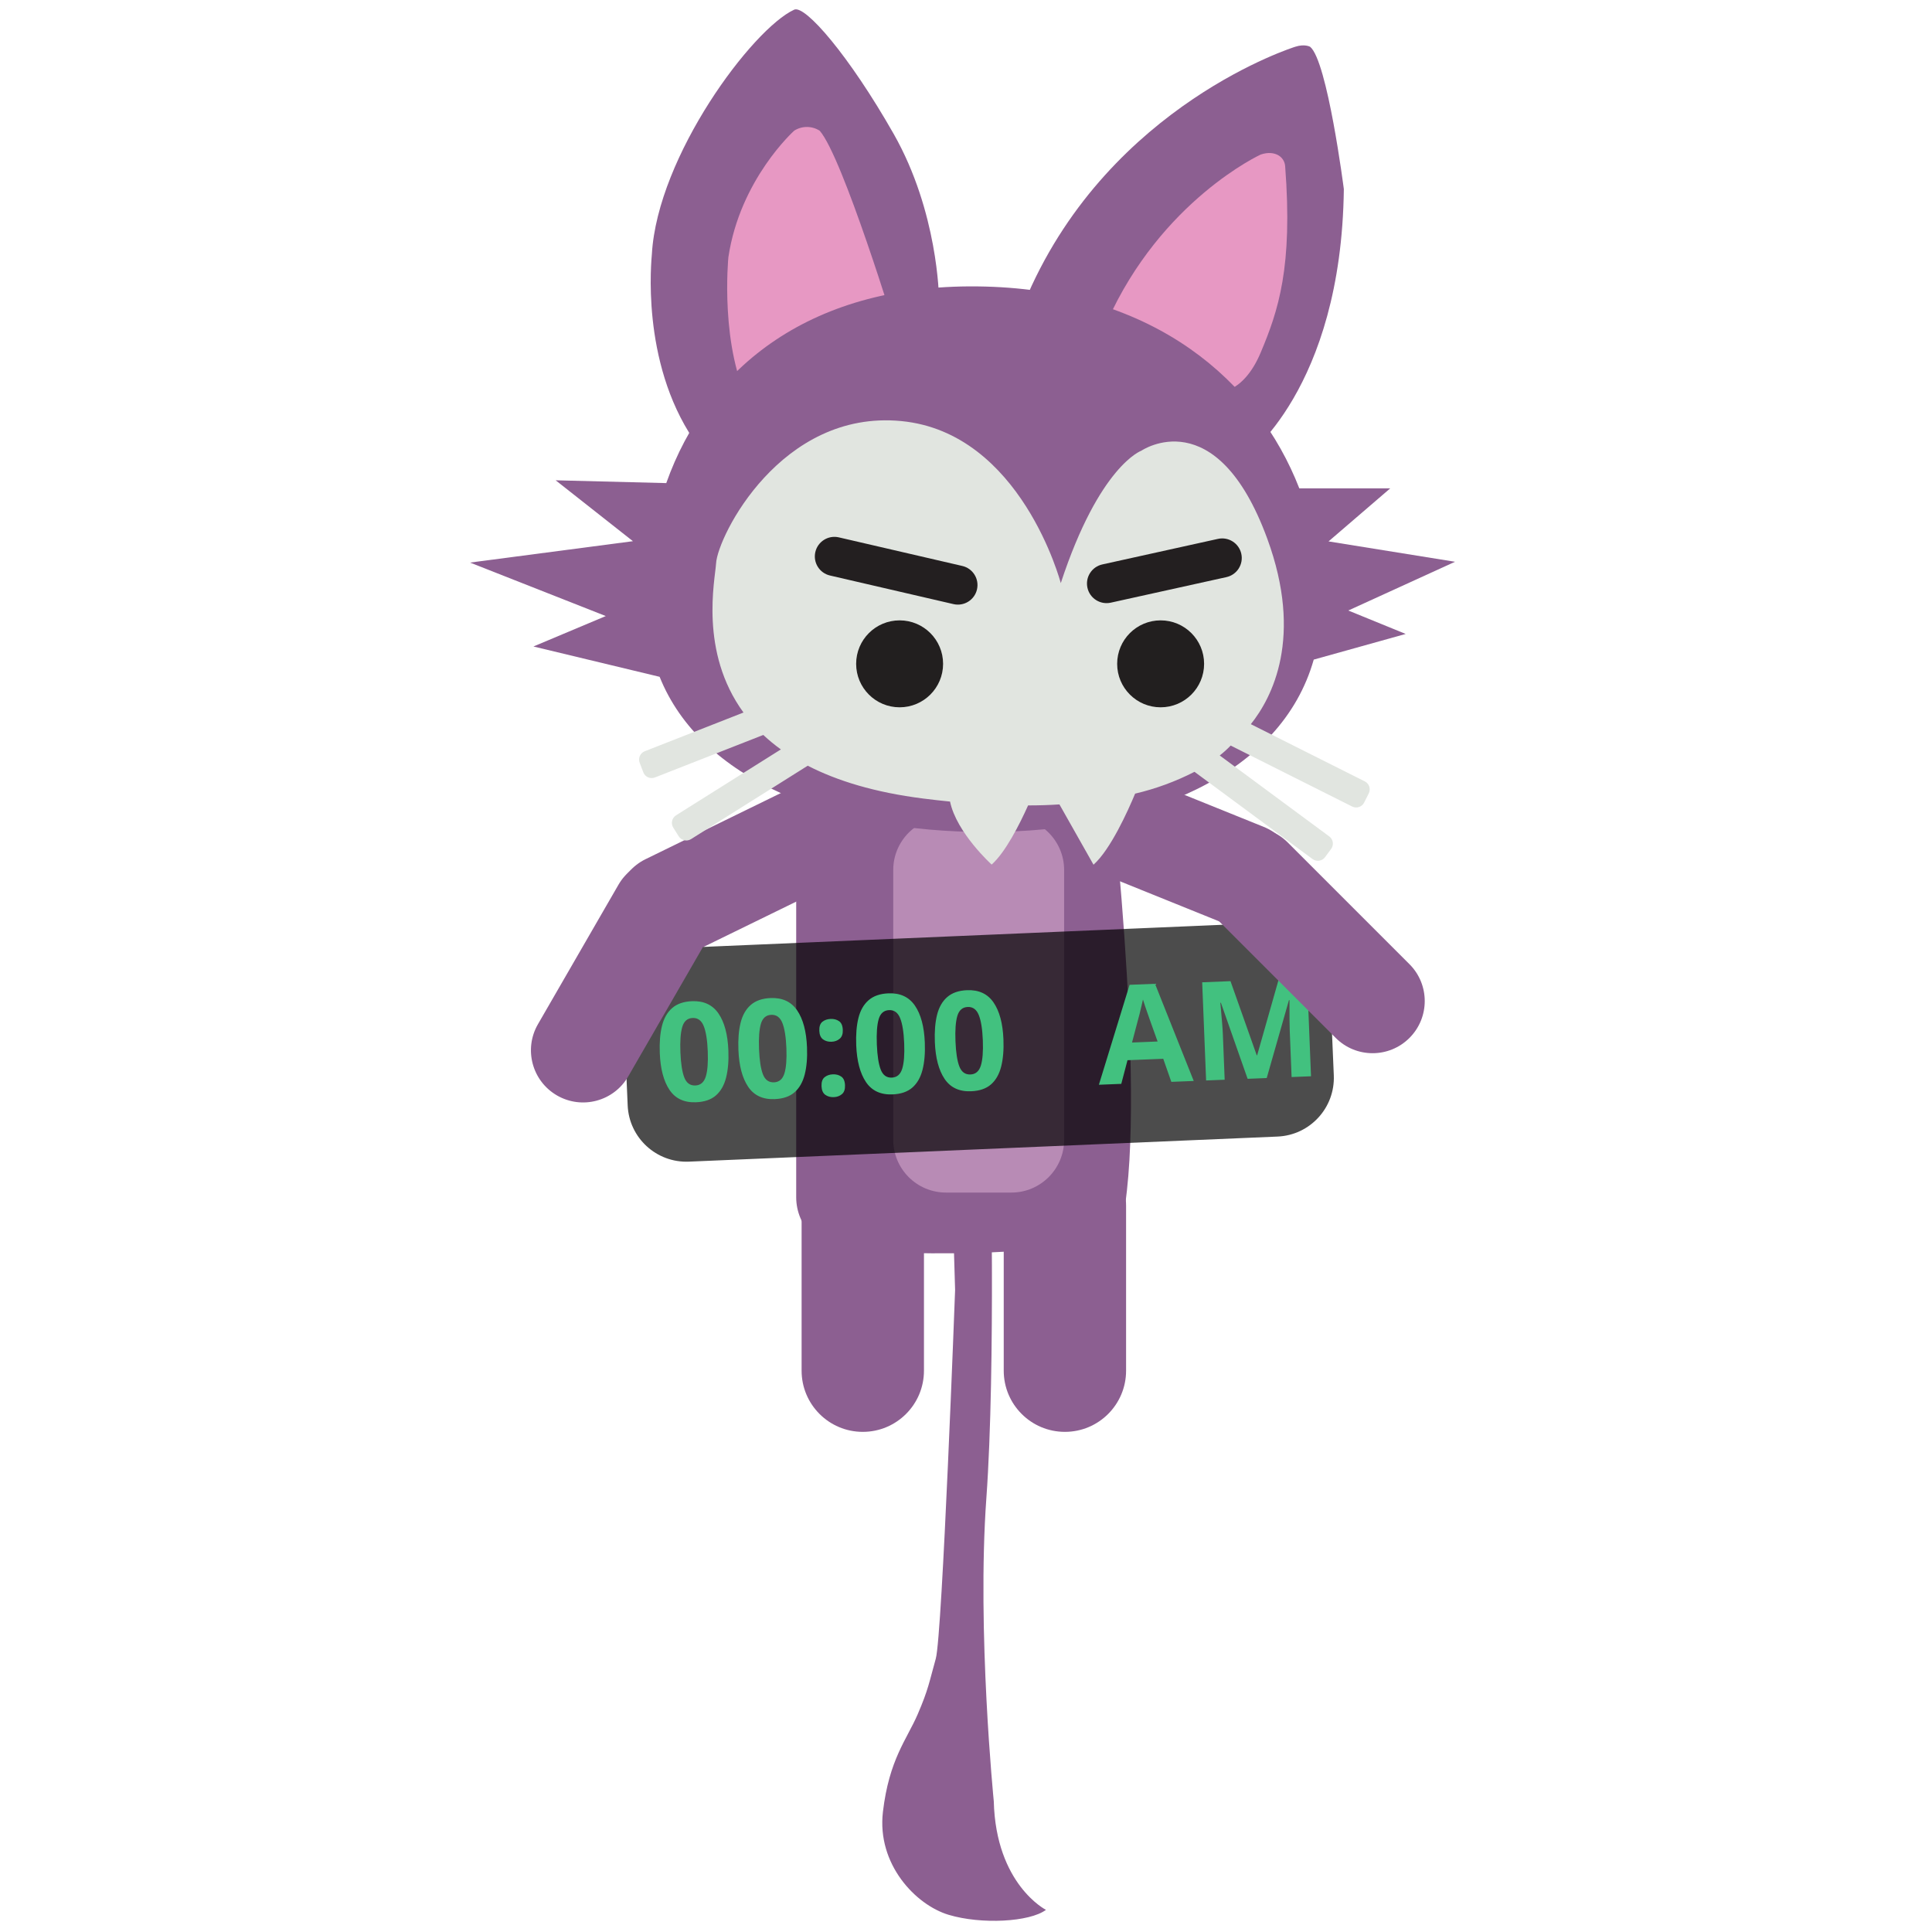
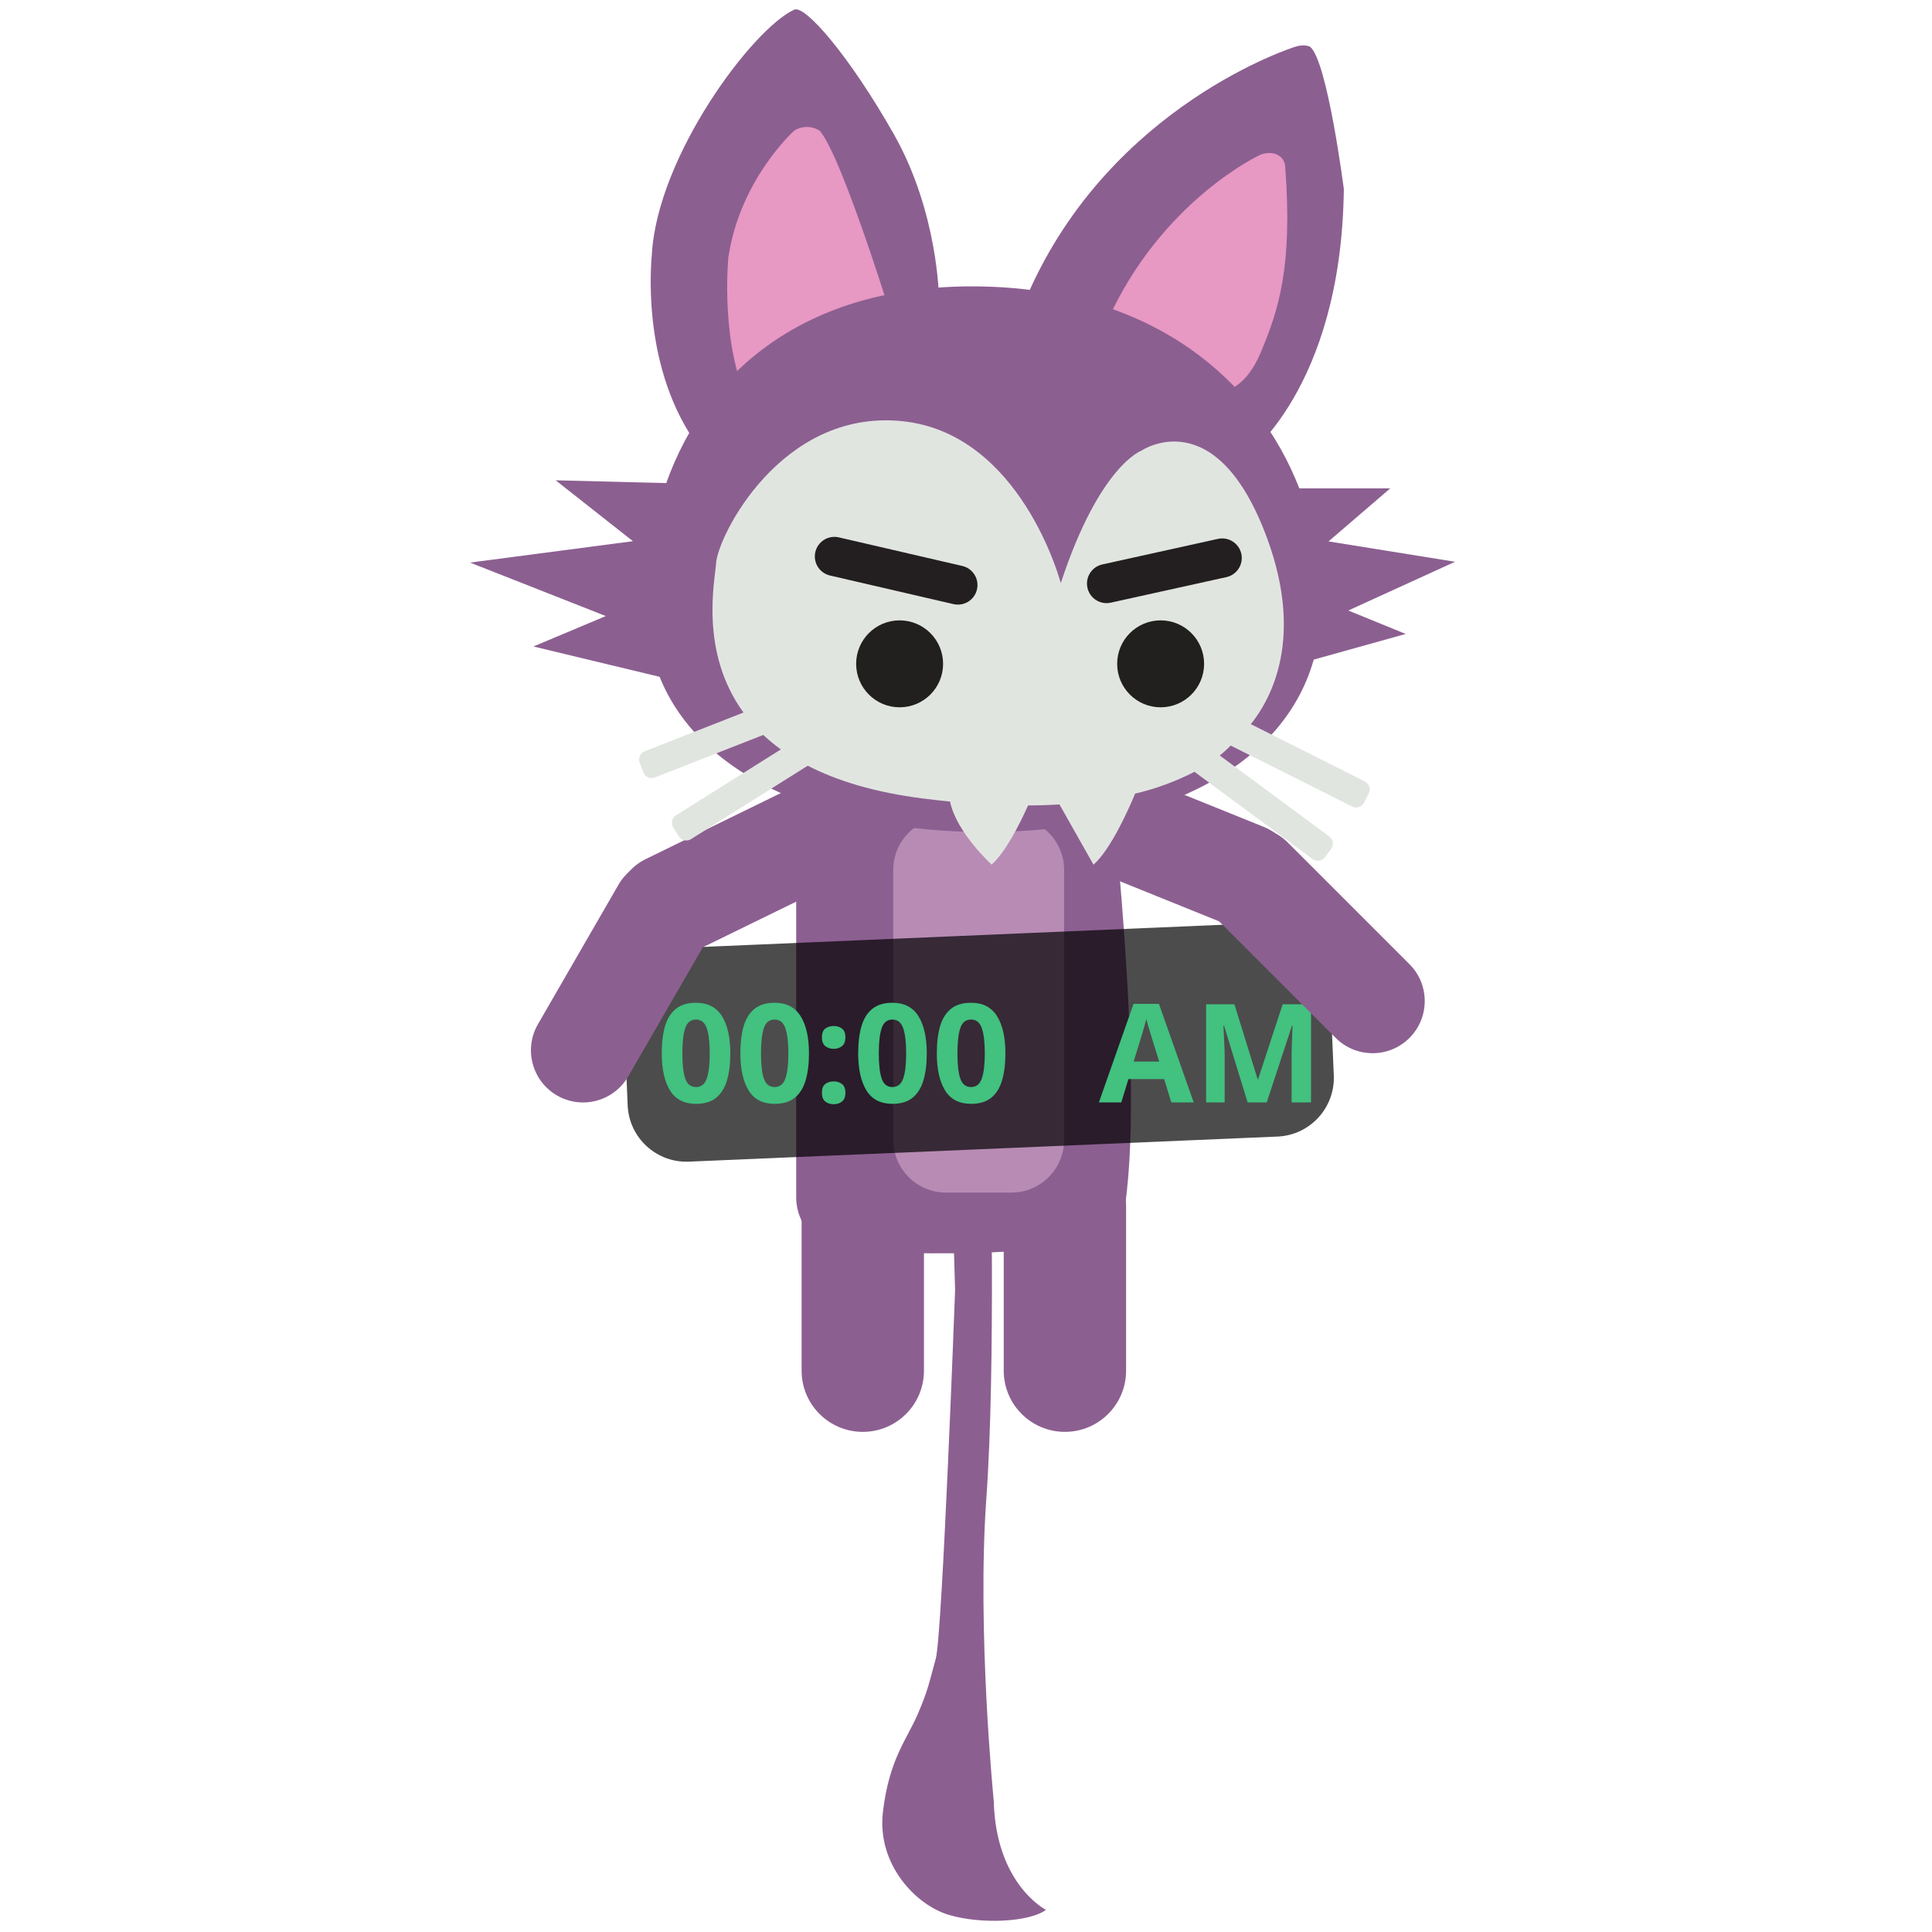
<svg xmlns="http://www.w3.org/2000/svg" id="skullcat" viewBox="0 0 1000 1000">
-   <path id="tail" d="M491.91,585.24l2.45,82.43s-6.62,178.84-10,190.86-3.78,15.84-9.39,28.83S460.2,910.67,457,937.82,474,986,491,991.1s42,3.72,50.38-2.56c0,0-25.92-13.13-27-56.22,0,0-8.8-88.11-3.85-156.74S512.59,586,512.59,586Z" style="fill:#8c5f91" />
+   <path id="tail" d="m491.91 585.24 2.45 82.43s-6.62 178.84-10 190.86-3.78 15.84-9.39 28.83-14.77 23.31-17.97 50.46 17 48.18 34 53.28 42 3.72 50.38-2.56c0 0-25.92-13.13-27-56.22 0 0-8.8-88.11-3.85-156.74S512.59 586 512.59 586Z" style="fill:#8c5f91" />
  <rect id="right-leg" x="414.91" y="592.42" width="63.33" height="148.71" rx="31.67" style="fill:#8c5f91" />
  <rect id="left-leg" x="519.53" y="592.42" width="63.33" height="148.71" rx="31.67" style="fill:#8c5f91" />
-   <rect id="left-hand-upper" x="536.71" y="410.44" width="137.33" height="53.98" rx="26.99" transform="translate(207.85 -194.86) rotate(21.99)" style="fill:#8c5f91" />
-   <rect id="right-hand-upper" x="314.45" y="422.45" width="143.04" height="53.98" rx="26.99" transform="translate(-158.11 215.04) rotate(-26.04)" style="fill:#8c5f91" />
+   <rect id="left-hand-upper" x="536.71" y="410.44" width="137.33" height="53.98" rx="26.99" transform="rotate(21.99 605.393 437.467)" style="fill:#8c5f91" />
+   <rect id="right-hand-upper" x="314.45" y="422.45" width="143.04" height="53.98" rx="26.99" transform="rotate(-26.04 385.925 449.4)" style="fill:#8c5f91" />
  <g id="body">
-     <path id="body_base" data-name="body base" d="M581.26,630.1c-9.09,25.92-141.48,17.23-141.48,17.23a27.67,27.67,0,0,1-27.67-27.67V388.79H573S594.09,563,581.26,630.1Z" style="fill:#8c5f91" />
-     <rect id="body_pattern" data-name="body pattern" x="462.34" y="423" width="88.45" height="194.27" rx="27.31" style="fill:#b88bb5" />
+     <path d="M581.26 630.1c-9.09 25.92-141.48 17.23-141.48 17.23a27.67 27.67 0 0 1-27.67-27.67V388.79H573S594.09 563 581.26 630.1Z" style="fill:#8c5f91" />
+     <rect x="462.34" y="423" width="88.45" height="194.27" rx="27.31" style="fill:#b88bb5" />
  </g>
  <g id="right-ear">
-     <path d="M411.08,5C389.5,14.87,340.35,80.7,337.41,131.5c-.14,2.48-6,55.36,21.72,96.24L486,154.07s-.43-44.28-23.42-84.74S416.75,2.45,411.08,5Z" style="fill:#8c5f91" />
-     <path d="M411.08,67.63S383,92.75,377,133.21c0,0-4.69,47.69,11.92,77.5L463.88,172s-27.67-90.7-39.6-104.33A12.25,12.25,0,0,0,411.08,67.63Z" style="fill:#e798c3" />
+     <path d="M411.08 5c-21.58 9.87-70.73 75.7-73.67 126.5-.14 2.48-6 55.36 21.72 96.24L486 154.07s-.43-44.28-23.42-84.74S416.75 2.45 411.08 5Z" style="fill:#8c5f91" />
+     <path d="M411.08 67.63S383 92.75 377 133.21c0 0-4.69 47.69 11.92 77.5L463.88 172s-27.67-90.7-39.6-104.33a12.25 12.25 0 0 0-13.2-.04Z" style="fill:#e798c3" />
  </g>
  <g id="left-ear">
-     <path d="M670.41,24.2S575.24,53.79,532,152.32l3.89,15.8,108.16,69s50.24-35.35,51.52-139.25c0,0-8.52-66.42-17.46-73.66C678.07,24.2,675.3,22.6,670.41,24.2Z" style="fill:#8c5f91" />
-     <path d="M652.52,80S601.1,103.61,573,166.53l56.53,36.73s13.73,1.27,23-20.76c9.12-21.7,16.69-44.12,12.66-96.52a7.08,7.08,0,0,0-3.87-5.8C659.32,79.19,656.44,78.67,652.52,80Z" style="fill:#e798c3" />
+     <path d="M670.41 24.2S575.24 53.79 532 152.32l3.89 15.8 108.16 69s50.24-35.35 51.52-139.25c0 0-8.52-66.42-17.46-73.66-.04-.01-2.81-1.61-7.7-.01Z" style="fill:#8c5f91" />
+     <path d="M652.52 80S601.1 103.61 573 166.53l56.53 36.73s13.73 1.27 23-20.76c9.12-21.7 16.69-44.12 12.66-96.52a7.08 7.08 0 0 0-3.87-5.8c-2-.99-4.88-1.51-8.8-.18Z" style="fill:#e798c3" />
  </g>
  <g id="head">
-     <path id="head_base" data-name="head base" d="M697.87,316l55.25-25.23-65.47-10.54,31.94-27.46H672.52C650.84,197.12,597.64,150.66,510,148.32c-90.08-2.4-144,42.05-165.14,101.73l-57.26-1.45,40,31.52-84.31,11.07,70.26,27.68L276.1,334.62l65.32,15.7c21.38,53.25,89.37,80.32,168.57,80.32,83.5,0,153.24-30.1,170-89.23l47.59-13.28Z" style="fill:#8c5f91" />
-     <path id="head_face" data-name="head face" d="M706.43,404.45l-59-29.62c11-13.75,27.26-44.88,8.51-96-26.4-72-65.15-45.56-65.15-45.56s-21.72,7.66-41.73,68.55c0,0-20.44-77.92-82.61-83.88s-95,59.61-95.81,73.66c-.52,8.56-8.78,45.71,14.19,77.2l-51.11,20.05a4.61,4.61,0,0,0-2.61,6L333,399.8a4.62,4.62,0,0,0,6,2.61l56.07-22a91.37,91.37,0,0,0,9.11,7.48L349.93,422a4.63,4.63,0,0,0-1.45,6.38l2.82,4.49a4.62,4.62,0,0,0,6.38,1.46l60.4-38c15.07,7.76,34.59,13.81,59.86,17q7.08.9,13.8,1.56c3.36,16.17,21.54,32.61,21.54,32.61,7.13-6.34,14.38-20.65,18.86-30.62q8.52,0,16.22-.52L566,447.57c8.82-7.84,17.82-27.87,21.54-36.79a134.44,134.44,0,0,0,30.73-11.29l61.12,45.17a4.63,4.63,0,0,0,6.46-1l3.16-4.28a4.62,4.62,0,0,0-1-6.46l-56.68-41.89A54.25,54.25,0,0,0,637,385.9l62.88,31.56a4.62,4.62,0,0,0,6.2-2.06l2.39-4.75A4.62,4.62,0,0,0,706.43,404.45Z" style="fill:#e1e5e0" />
-     <circle id="right_eye" data-name="right eye" cx="465.64" cy="343.6" r="22.5" style="fill:#221f1f" />
-     <circle id="left_eye" data-name="left eye" cx="600.74" cy="343.6" r="22.5" style="fill:#221f1f" />
-     <rect id="right_eyebrow" data-name="right eyebrow" x="561.91" y="285.25" width="81.56" height="20.27" rx="10.14" transform="translate(-49.55 137.04) rotate(-12.46)" style="fill:#231f20" />
-     <rect id="right_eyebrow-2" data-name="right eyebrow" x="420.94" y="285.25" width="85.88" height="20.27" rx="10.14" transform="translate(78.58 -97.02) rotate(13.04)" style="fill:#231f20" />
+     <path d="m697.87 316 55.25-25.23-65.47-10.54 31.94-27.46h-47.07C650.84 197.12 597.64 150.66 510 148.32c-90.08-2.4-144 42.05-165.14 101.73l-57.26-1.45 40 31.52-84.31 11.07 70.26 27.68-37.45 15.75 65.32 15.7c21.38 53.25 89.37 80.32 168.57 80.32 83.5 0 153.24-30.1 170-89.23l47.59-13.28Z" style="fill:#8c5f91" />
+     <path d="m706.43 404.45-59-29.62c11-13.75 27.26-44.88 8.51-96-26.4-72-65.15-45.56-65.15-45.56s-21.72 7.66-41.73 68.55c0 0-20.44-77.92-82.61-83.88s-95 59.61-95.81 73.66c-.52 8.56-8.78 45.71 14.19 77.2l-51.11 20.05a4.61 4.61 0 0 0-2.61 6l1.89 4.95a4.62 4.62 0 0 0 6 2.61l56.07-22a91.37 91.37 0 0 0 9.11 7.48L349.93 422a4.63 4.63 0 0 0-1.45 6.38l2.82 4.49a4.62 4.62 0 0 0 6.38 1.46l60.4-38c15.07 7.76 34.59 13.81 59.86 17q7.08.9 13.8 1.56c3.36 16.17 21.54 32.61 21.54 32.61 7.13-6.34 14.38-20.65 18.86-30.62q8.52 0 16.22-.52L566 447.57c8.82-7.84 17.82-27.87 21.54-36.79a134.44 134.44 0 0 0 30.73-11.29l61.12 45.17a4.63 4.63 0 0 0 6.46-1l3.16-4.28a4.62 4.62 0 0 0-1-6.46l-56.68-41.89a54.25 54.25 0 0 0 5.67-5.13l62.88 31.56a4.62 4.62 0 0 0 6.2-2.06l2.39-4.75a4.62 4.62 0 0 0-2.04-6.2Z" style="fill:#e1e5e0" />
+     <circle cx="465.64" cy="343.6" r="22.5" style="fill:#221f1f" />
+     <circle cx="600.74" cy="343.6" r="22.5" style="fill:#221f1f" />
+     <rect x="561.91" y="285.25" width="81.56" height="20.27" rx="10.14" transform="rotate(-12.46 602.901 295.47)" style="fill:#231f20" />
+     <rect x="420.94" y="285.25" width="85.88" height="20.27" rx="10.14" transform="rotate(13.04 463.74 295.267)" style="fill:#231f20" />
  </g>
  <g id="clock">
-     <rect id="clock-base" x="323.66" y="484.09" width="365.82" height="110.73" rx="30.44" transform="translate(-22.51 22.06) rotate(-2.44)" style="opacity:0.7" />
-     <text id="clock-text" transform="matrix(1, -0.04, 0.04, 1, 339.96, 570.62)" style="font-size:71.152px;fill:#42c17f;font-family:Rubik-Bold, Rubik;font-weight:700">00:00<tspan x="215.66" y="0" style="letter-spacing:-0.025em"> </tspan>
+     <rect id="clock-base" x="323.66" y="484.09" width="365.82" height="110.73" rx="30.44" transform="rotate(-2.44 506.677 539.527)" style="opacity:.7" />
+     <text id="clock-text" transform="translate(339.96 570.62)" style="font-size:71.152px;fill:#42c17f;font-family:Rubik-Bold,Rubik;font-weight:700">00:00<tspan x="215.66" y="0" style="letter-spacing:-.025em"> </tspan>
      <tspan x="228.82" y="0">AM</tspan>
    </text>
  </g>
-   <rect id="right-hand-lower" x="253.98" y="480.55" width="137.33" height="53.98" rx="26.99" transform="translate(-278.22 533.19) rotate(-60)" style="fill:#8c5f91" />
-   <rect id="left-hand-lower" x="607.45" y="459.68" width="143.04" height="53.98" rx="26.99" transform="translate(814.94 1310.89) rotate(-135)" style="fill:#8c5f91" />
+   <rect id="right-hand-lower" x="253.98" y="480.55" width="137.33" height="53.98" rx="26.99" transform="rotate(-60 322.646 507.54)" style="fill:#8c5f91" />
+   <rect id="left-hand-lower" x="607.45" y="459.68" width="143.04" height="53.98" rx="26.99" transform="rotate(-135 678.964 486.665)" style="fill:#8c5f91" />
</svg>
